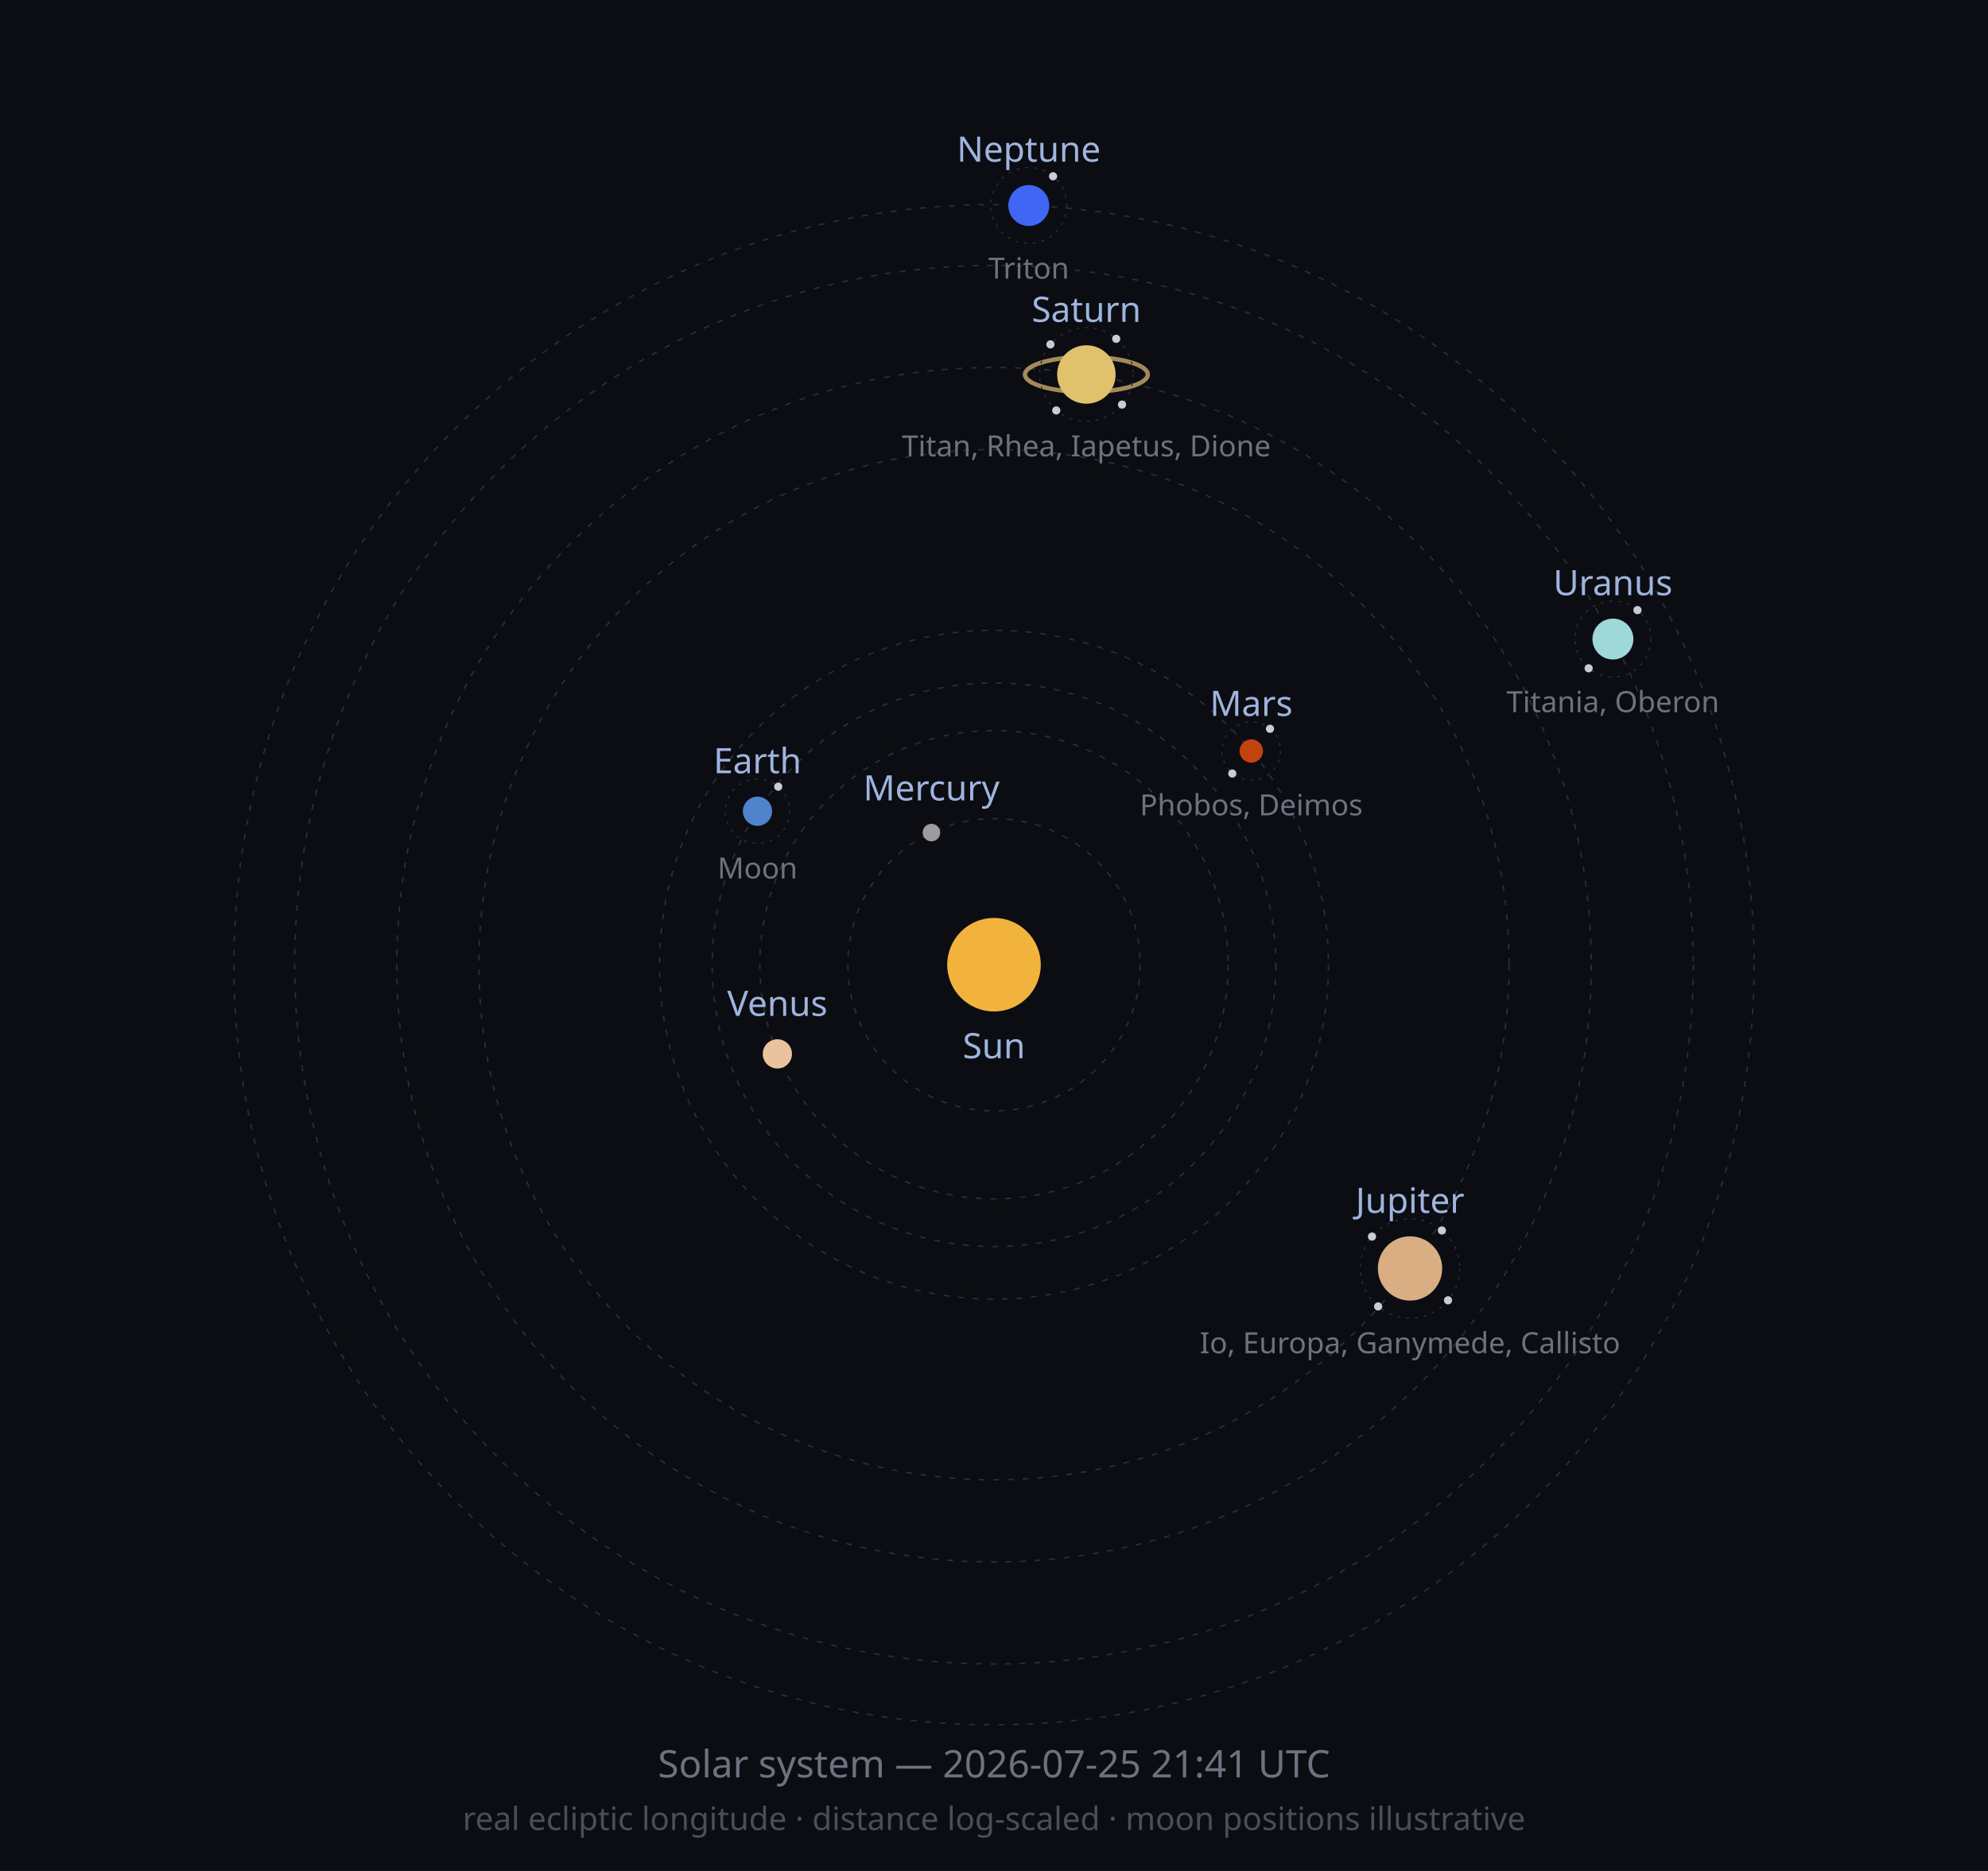
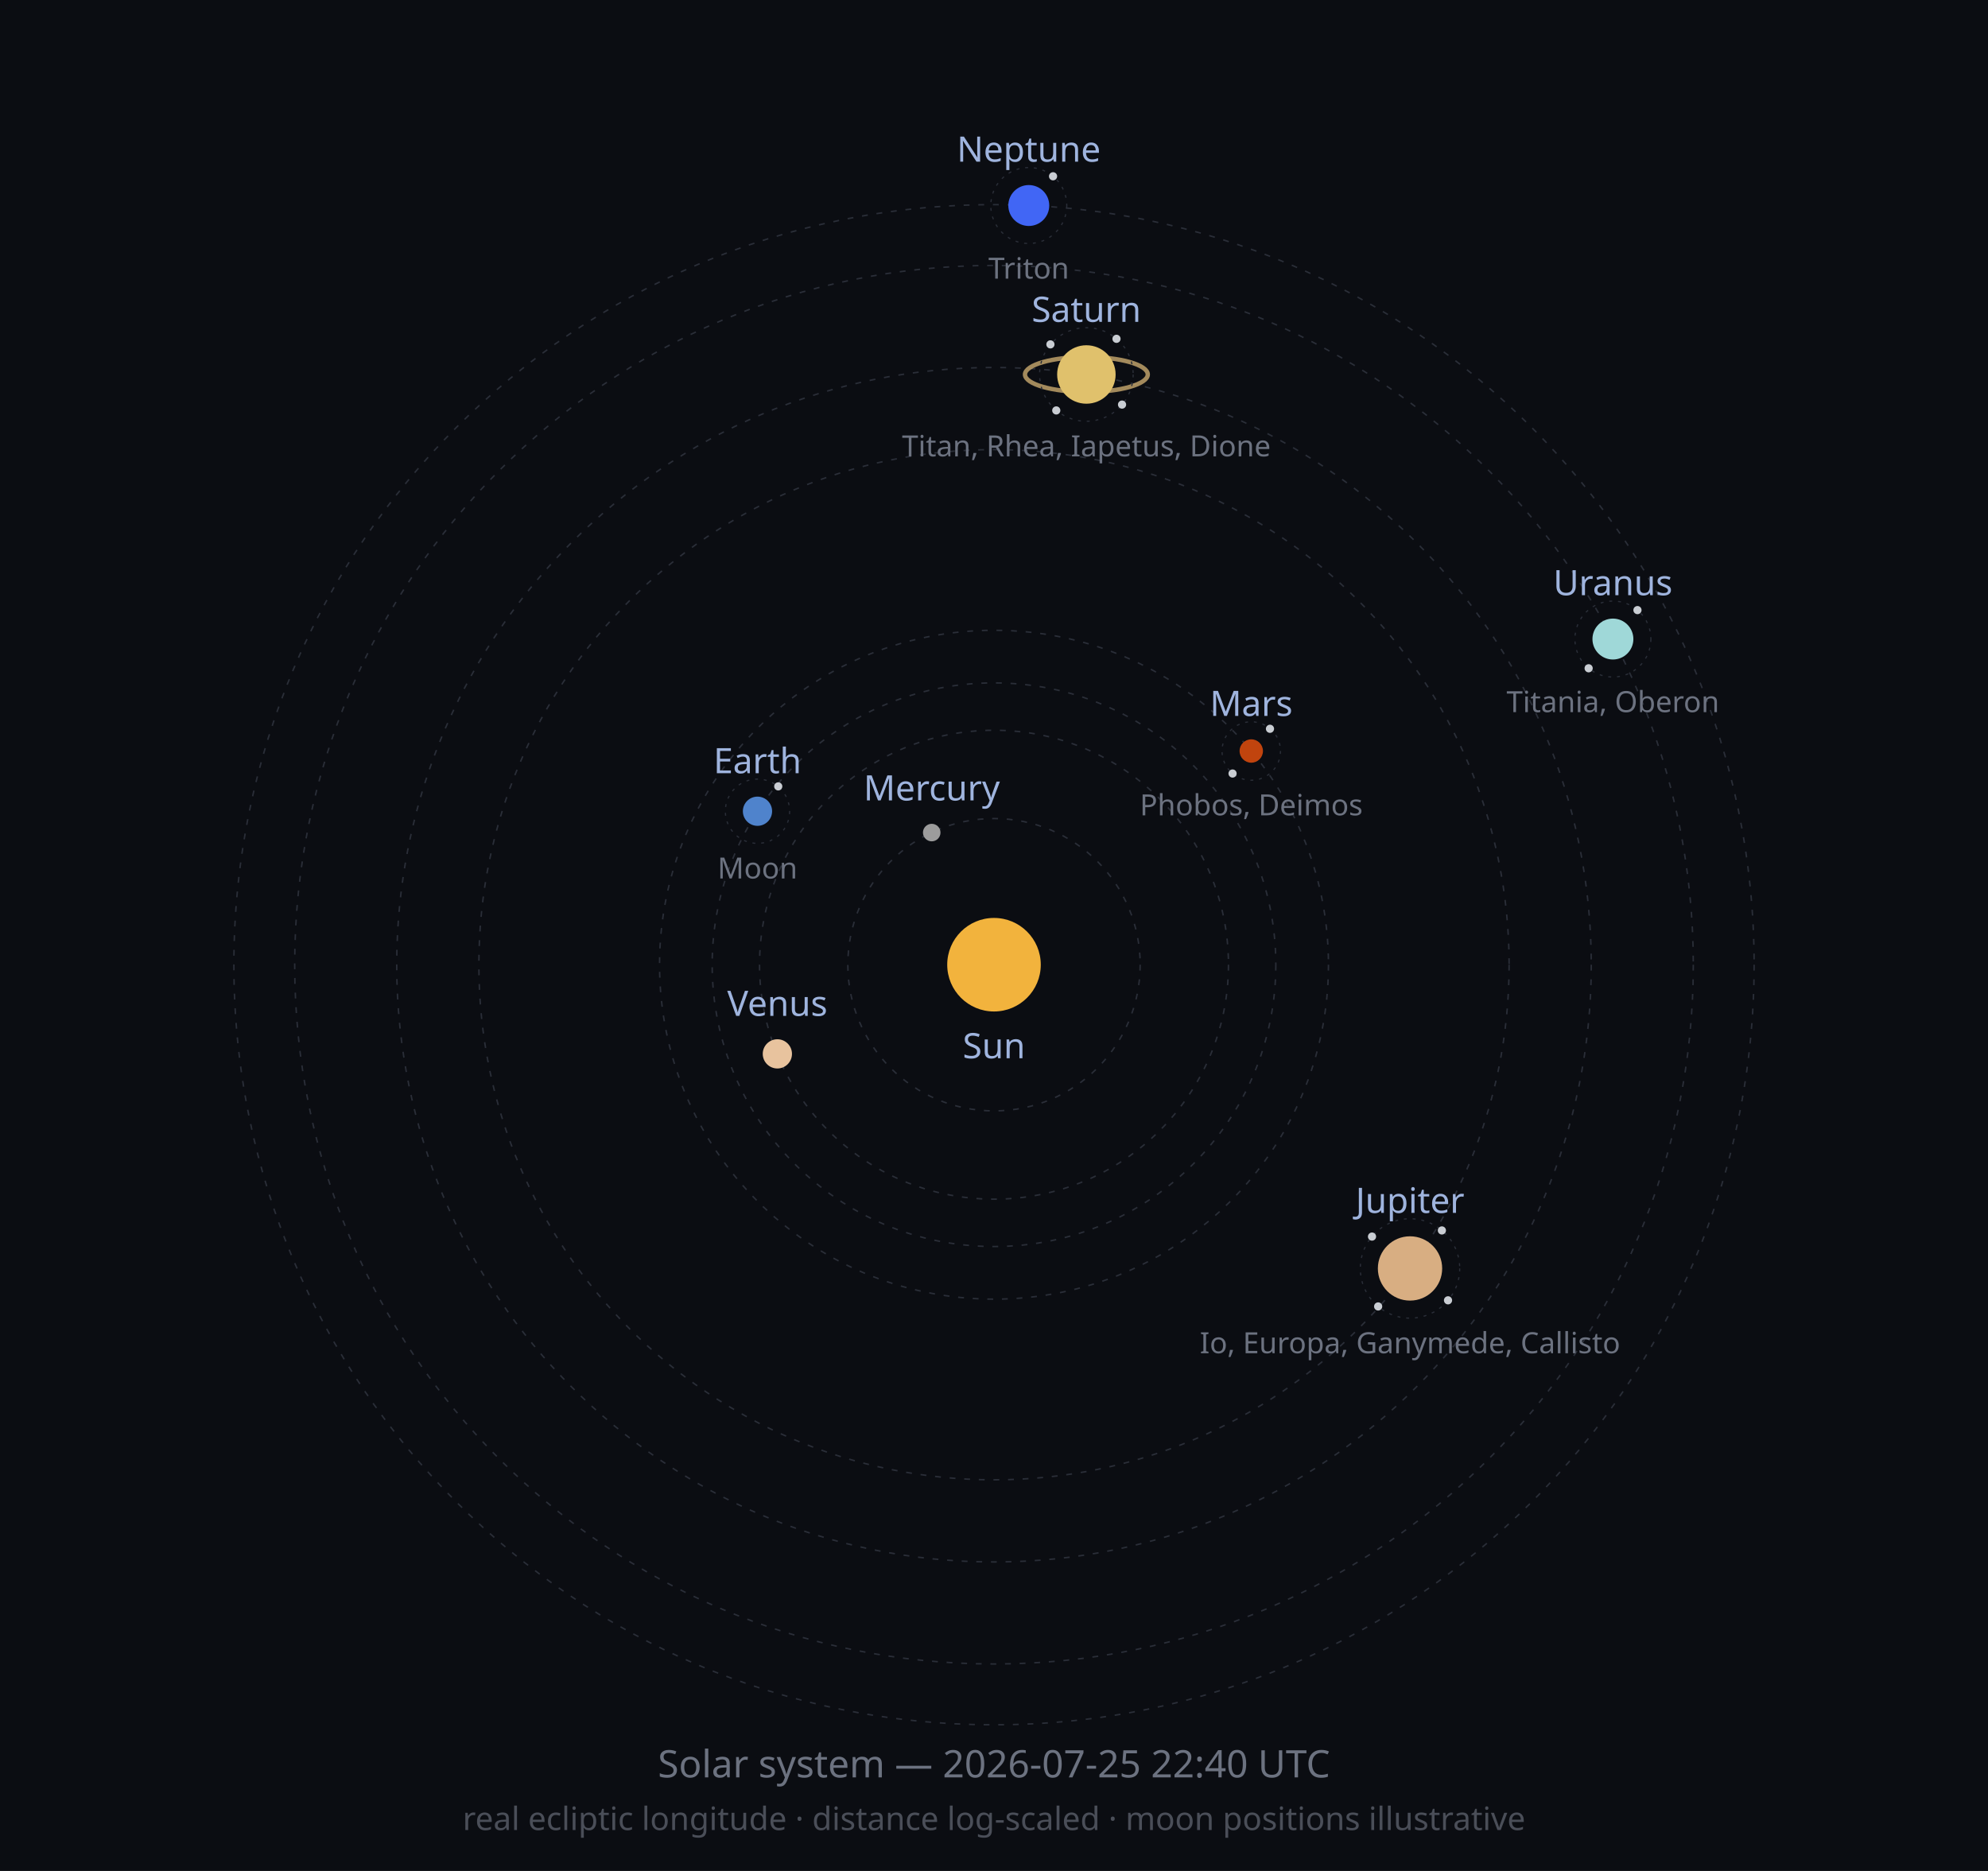
<svg xmlns="http://www.w3.org/2000/svg" width="680" height="640" viewBox="0 0 680 640" role="img">
  <defs>
    <marker id="arrow" viewBox="0 0 10 10" refX="8" refY="5" markerWidth="6" markerHeight="6" orient="auto-start-reverse">
      <path d="M2 1L8 5L2 9" fill="none" stroke="context-stroke" stroke-width="1.5" stroke-linecap="round" stroke-linejoin="round" />
    </marker>
  </defs>
  <style>
  .orbit { fill: none; stroke: #2A2E38; stroke-width: 0.5; stroke-dasharray: 2 3; }
  .moonorbit { fill: none; stroke: #2A2E38; stroke-width: 0.4; stroke-dasharray: 1 2; }
  .lbl { font-family: sans-serif; font-size: 12px; fill: #9FB4DE; }
  .moonlbl { font-family: sans-serif; font-size: 10px; fill: #6C7280; }
</style>
  <rect width="680" height="640" fill="#0B0D12" />
  <circle class="orbit" cx="340" cy="330" r="50.0" />
-   <circle class="orbit" cx="340" cy="330" r="80.1" />
+   <circle class="orbit" cx="340" cy="330" r="80.2" />
  <circle class="orbit" cx="340" cy="330" r="96.4" />
  <circle class="orbit" cx="340" cy="330" r="114.4" />
  <circle class="orbit" cx="340" cy="330" r="176.2" />
  <circle class="orbit" cx="340" cy="330" r="204.3" />
  <circle class="orbit" cx="340" cy="330" r="239.2" />
  <circle class="orbit" cx="340" cy="330" r="260.0" />
  <circle cx="340" cy="330" r="16" fill="#F2B33D" />
  <text class="lbl" x="340" y="362" text-anchor="middle">Sun</text>
-   <circle cx="318.6" cy="284.8" r="3" fill="#9C9C9C" />
-   <text class="lbl" x="318.6" y="273.8" text-anchor="middle">Mercury</text>
+   <circle cx="318.7" cy="284.8" r="3" fill="#9C9C9C" />
+   <text class="lbl" x="318.7" y="273.8" text-anchor="middle">Mercury</text>
  <circle cx="265.9" cy="360.5" r="5" fill="#E8C39E" />
  <text class="lbl" x="265.9" y="347.5" text-anchor="middle">Venus</text>
  <circle cx="259.1" cy="277.5" r="5" fill="#4F83CC" />
  <circle class="moonorbit" cx="259.1" cy="277.5" r="11" />
-   <circle cx="266.2" cy="269.1" r="1.4" fill="#C9CDD3" />
+   <circle cx="266.2" cy="269.0" r="1.4" fill="#C9CDD3" />
  <text class="moonlbl" x="259.1" y="300.5" text-anchor="middle">Moon</text>
  <text class="lbl" x="259.1" y="264.5" text-anchor="middle">Earth</text>
  <circle cx="428.0" cy="256.9" r="4" fill="#C1440E" />
  <circle class="moonorbit" cx="428.0" cy="256.9" r="10" />
  <circle cx="434.4" cy="249.3" r="1.4" fill="#C9CDD3" />
-   <circle cx="421.5" cy="264.6" r="1.4" fill="#C9CDD3" />
+   <circle cx="421.6" cy="264.6" r="1.4" fill="#C9CDD3" />
  <text class="moonlbl" x="428.0" y="278.9" text-anchor="middle">Phobos, Deimos</text>
  <text class="lbl" x="428.0" y="244.9" text-anchor="middle">Mars</text>
  <circle cx="482.3" cy="433.9" r="11" fill="#D8AE82" />
  <circle class="moonorbit" cx="482.3" cy="433.9" r="17" />
  <circle cx="493.2" cy="420.9" r="1.4" fill="#C9CDD3" />
  <circle cx="495.3" cy="444.8" r="1.4" fill="#C9CDD3" />
  <circle cx="471.4" cy="446.9" r="1.4" fill="#C9CDD3" />
  <circle cx="469.3" cy="423.0" r="1.4" fill="#C9CDD3" />
  <text class="moonlbl" x="482.3" y="462.9" text-anchor="middle">Io, Europa, Ganymede, Callisto</text>
  <text class="lbl" x="482.3" y="414.9" text-anchor="middle">Jupiter</text>
  <ellipse cx="371.6" cy="128.1" rx="21.0" ry="6.0" fill="none" stroke="#C9A96E" stroke-width="1.5" opacity="0.8" />
  <circle cx="371.6" cy="128.1" r="10" fill="#E0C16C" />
  <circle class="moonorbit" cx="371.6" cy="128.1" r="16" />
-   <circle cx="381.8" cy="115.9" r="1.4" fill="#C9CDD3" />
+   <circle cx="381.9" cy="115.9" r="1.4" fill="#C9CDD3" />
  <circle cx="383.8" cy="138.4" r="1.4" fill="#C9CDD3" />
  <circle cx="361.3" cy="140.4" r="1.4" fill="#C9CDD3" />
  <circle cx="359.3" cy="117.8" r="1.4" fill="#C9CDD3" />
  <text class="moonlbl" x="371.6" y="156.1" text-anchor="middle">Titan, Rhea, Iapetus, Dione</text>
  <text class="lbl" x="371.6" y="110.1" text-anchor="middle">Saturn</text>
  <circle cx="551.7" cy="218.6" r="7" fill="#9FD8D8" />
  <circle class="moonorbit" cx="551.7" cy="218.6" r="13" />
  <circle cx="560.1" cy="208.7" r="1.4" fill="#C9CDD3" />
  <circle cx="543.4" cy="228.6" r="1.4" fill="#C9CDD3" />
  <text class="moonlbl" x="551.7" y="243.6" text-anchor="middle">Titania, Oberon</text>
  <text class="lbl" x="551.7" y="203.6" text-anchor="middle">Uranus</text>
  <circle cx="351.9" cy="70.3" r="7" fill="#4166F5" />
  <circle class="moonorbit" cx="351.9" cy="70.3" r="13" />
  <circle cx="360.2" cy="60.3" r="1.4" fill="#C9CDD3" />
  <text class="moonlbl" x="351.9" y="95.3" text-anchor="middle">Triton</text>
  <text class="lbl" x="351.9" y="55.3" text-anchor="middle">Neptune</text>
-   <text x="340" y="608" font-size="13" fill="#6C7280" text-anchor="middle" font-family="sans-serif">Solar system — 2026-07-25 21:41 UTC</text>
+   <text x="340" y="608" font-size="13" fill="#6C7280" text-anchor="middle" font-family="sans-serif">Solar system — 2026-07-25 22:40 UTC</text>
  <text x="340" y="626" font-size="11" fill="#4A4E58" text-anchor="middle" font-family="sans-serif">real ecliptic longitude · distance log-scaled · moon positions illustrative</text>
</svg>
